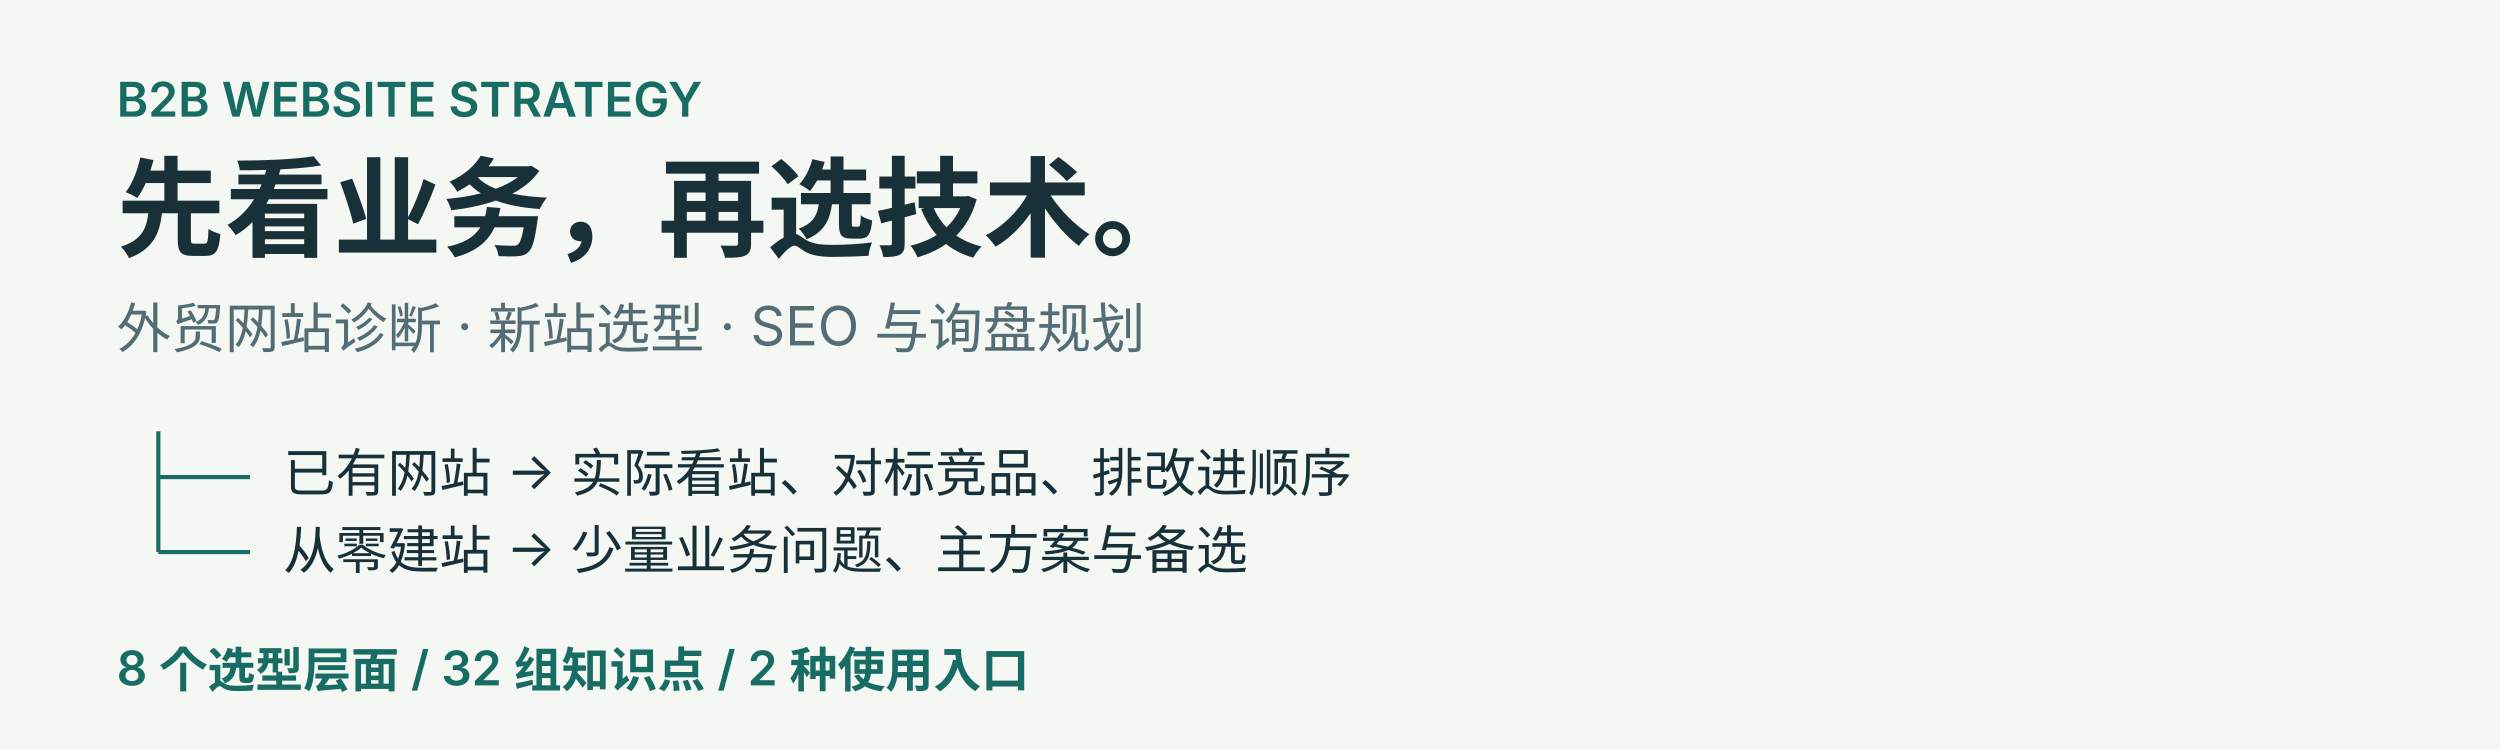
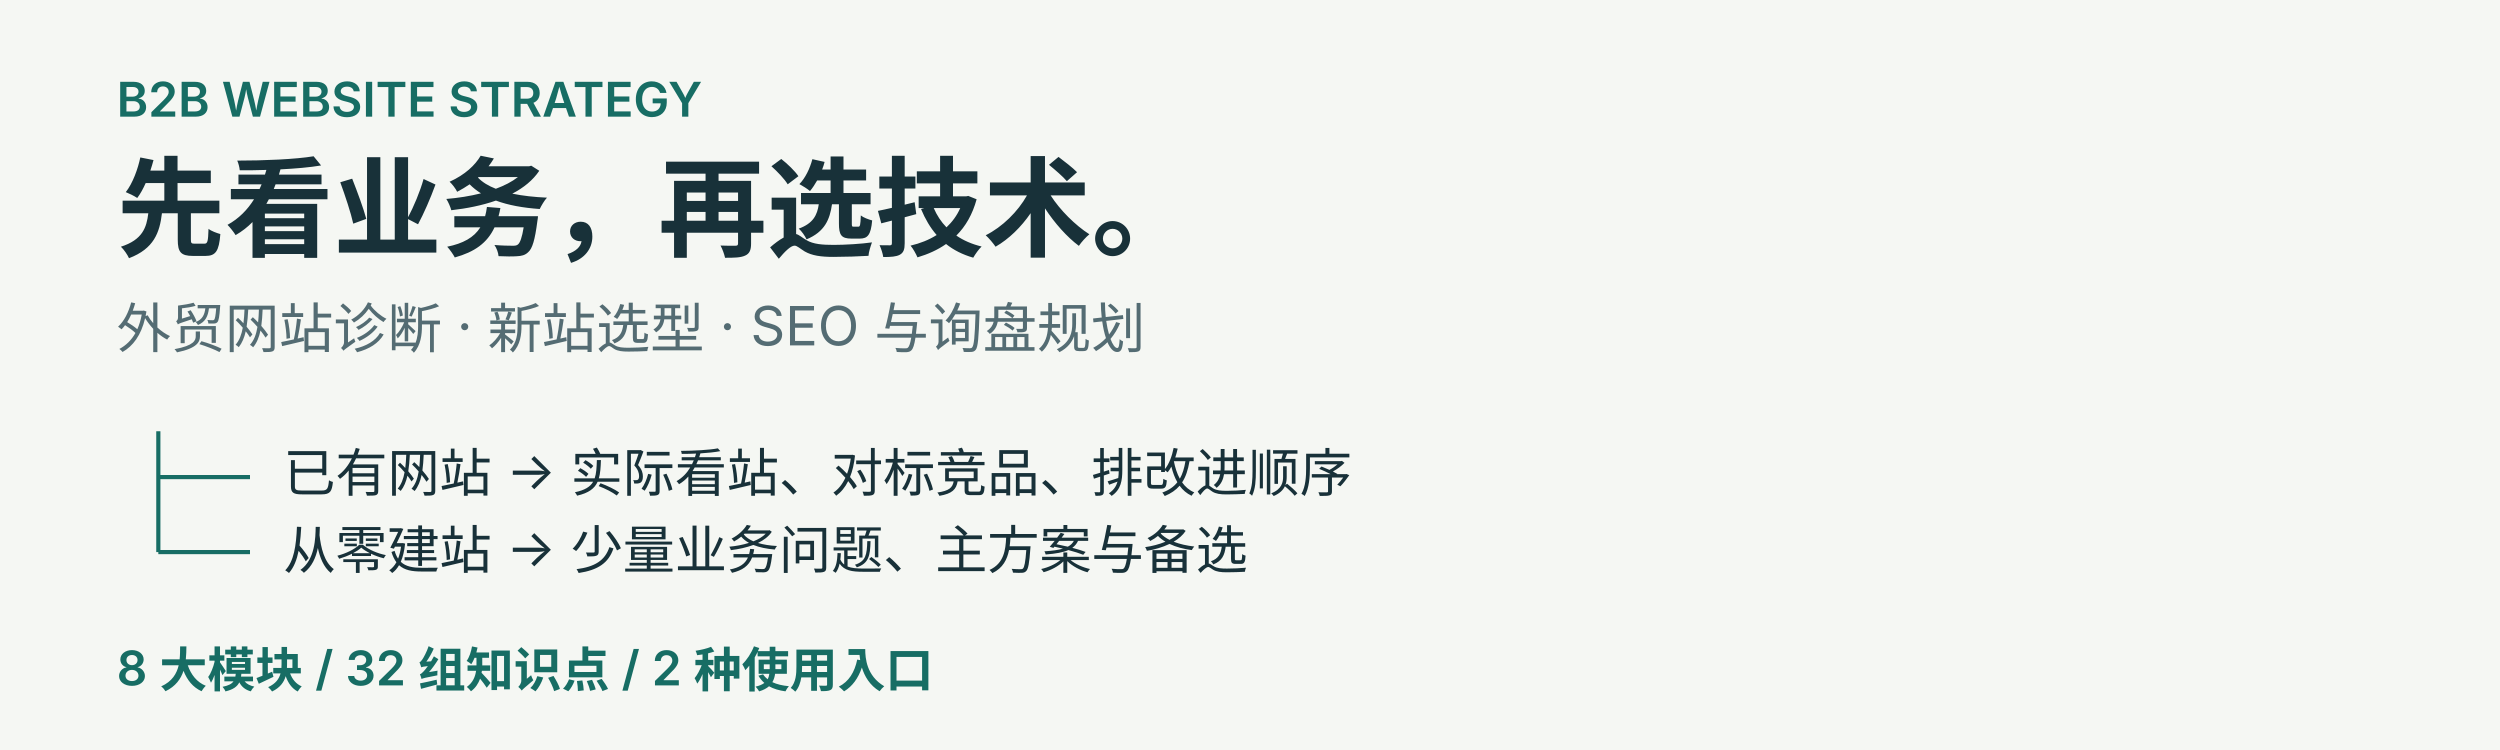
<svg xmlns="http://www.w3.org/2000/svg" width="1200" height="360" viewBox="0 0 1200 360" role="img" aria-labelledby="title desc">
  <rect width="1200" height="360" fill="#f5f7f3" />
  <g font-family="-apple-system,BlinkMacSystemFont,'Segoe UI','PingFang SC','Microsoft YaHei',sans-serif" fill="#183139">
    <text x="56" y="56" font-size="23" fill="#176d64" font-weight="600">B2B WEBSITE STRATEGY</text>
    <text x="56" y="119" font-size="52" fill="#183139" font-weight="700">先看业务，再选技术。</text>
    <text x="56" y="167" font-size="26" fill="#546c73" font-weight="400">外贸网站诊断 · 新站选型 · SEO 与询盘规划</text>
    <path d="M76 207 V265 M76 229 H120 M76 265 H120" stroke="#176d64" stroke-width="2" fill="none" />
    <text x="136" y="236" font-size="25" fill="#183139" font-weight="400">已有网站 → 实际看站、对标竞品、排改进顺序</text>
    <text x="136" y="273" font-size="25" fill="#183139" font-weight="400">从零建站 → 少量业务问题、主方案与备选</text>
-     <text x="56" y="329" font-size="23" fill="#176d64" font-weight="600">8 个选型层面  /  32 组知识点  /  2 种使用入口</text>
+     <text x="56" y="329" font-size="23" fill="#176d64" font-weight="600">8 大模块  /  32 组知识点  /  2 种使用入口</text>
  </g>
</svg>
